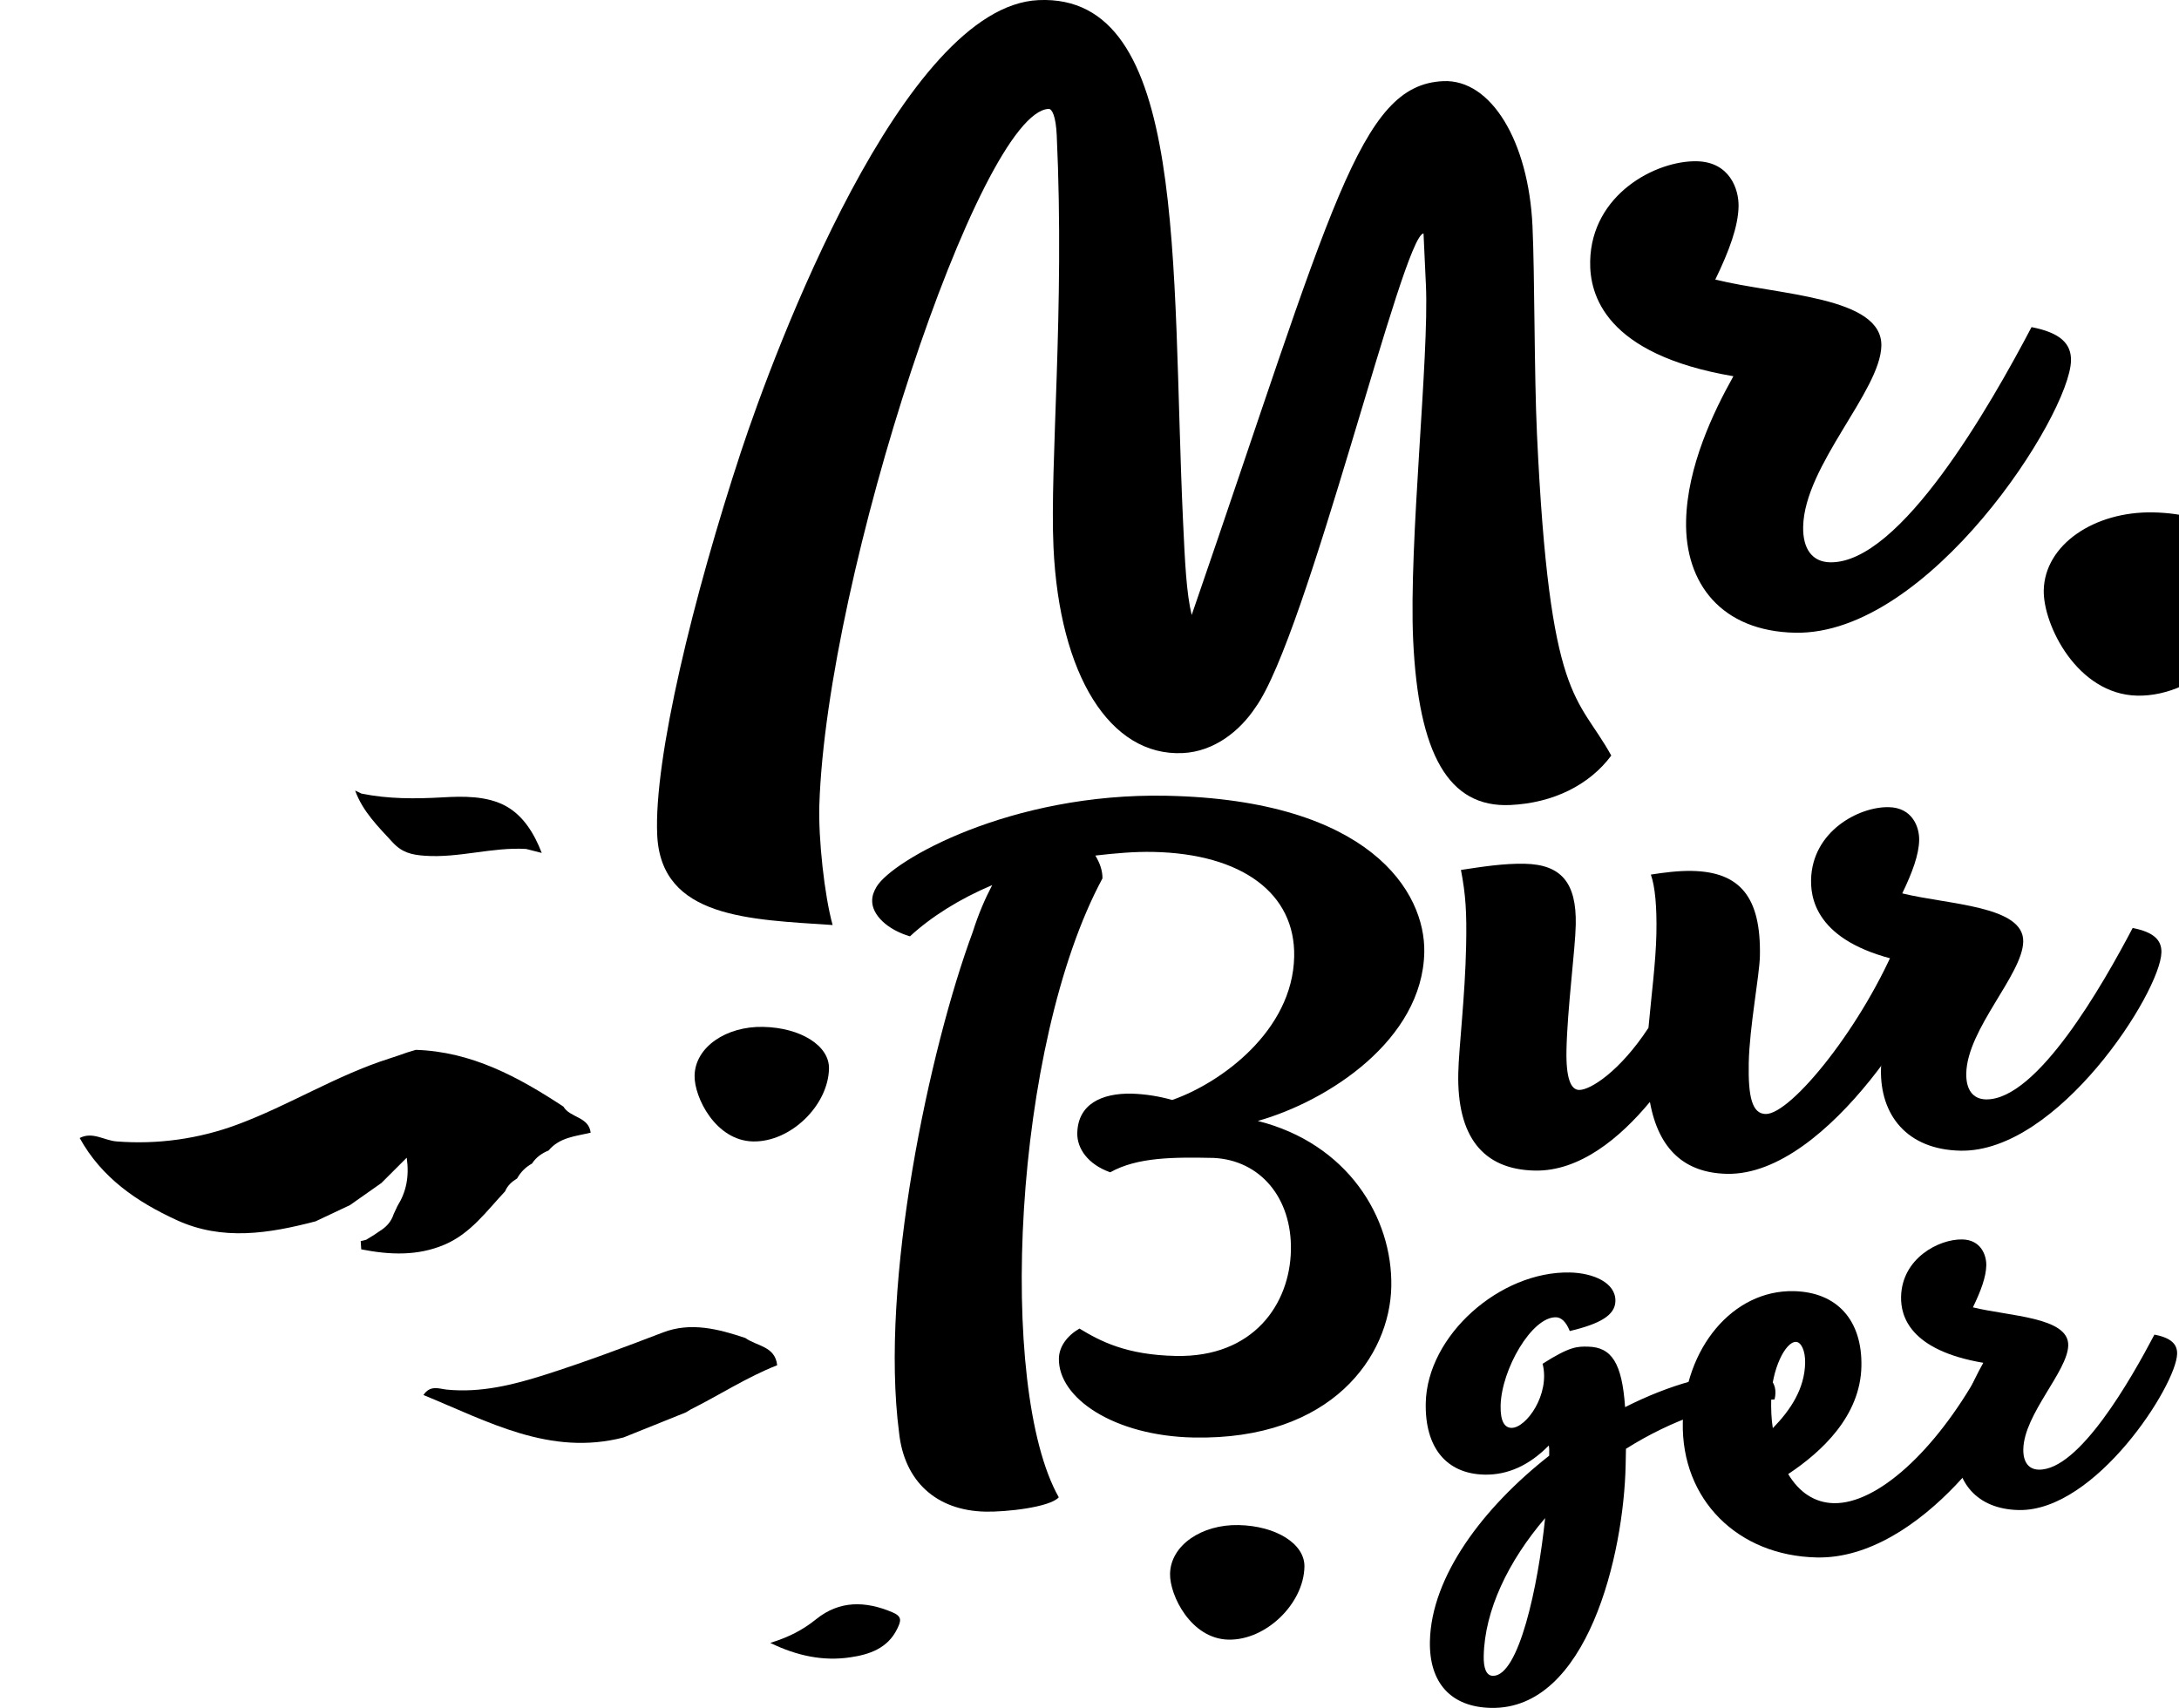
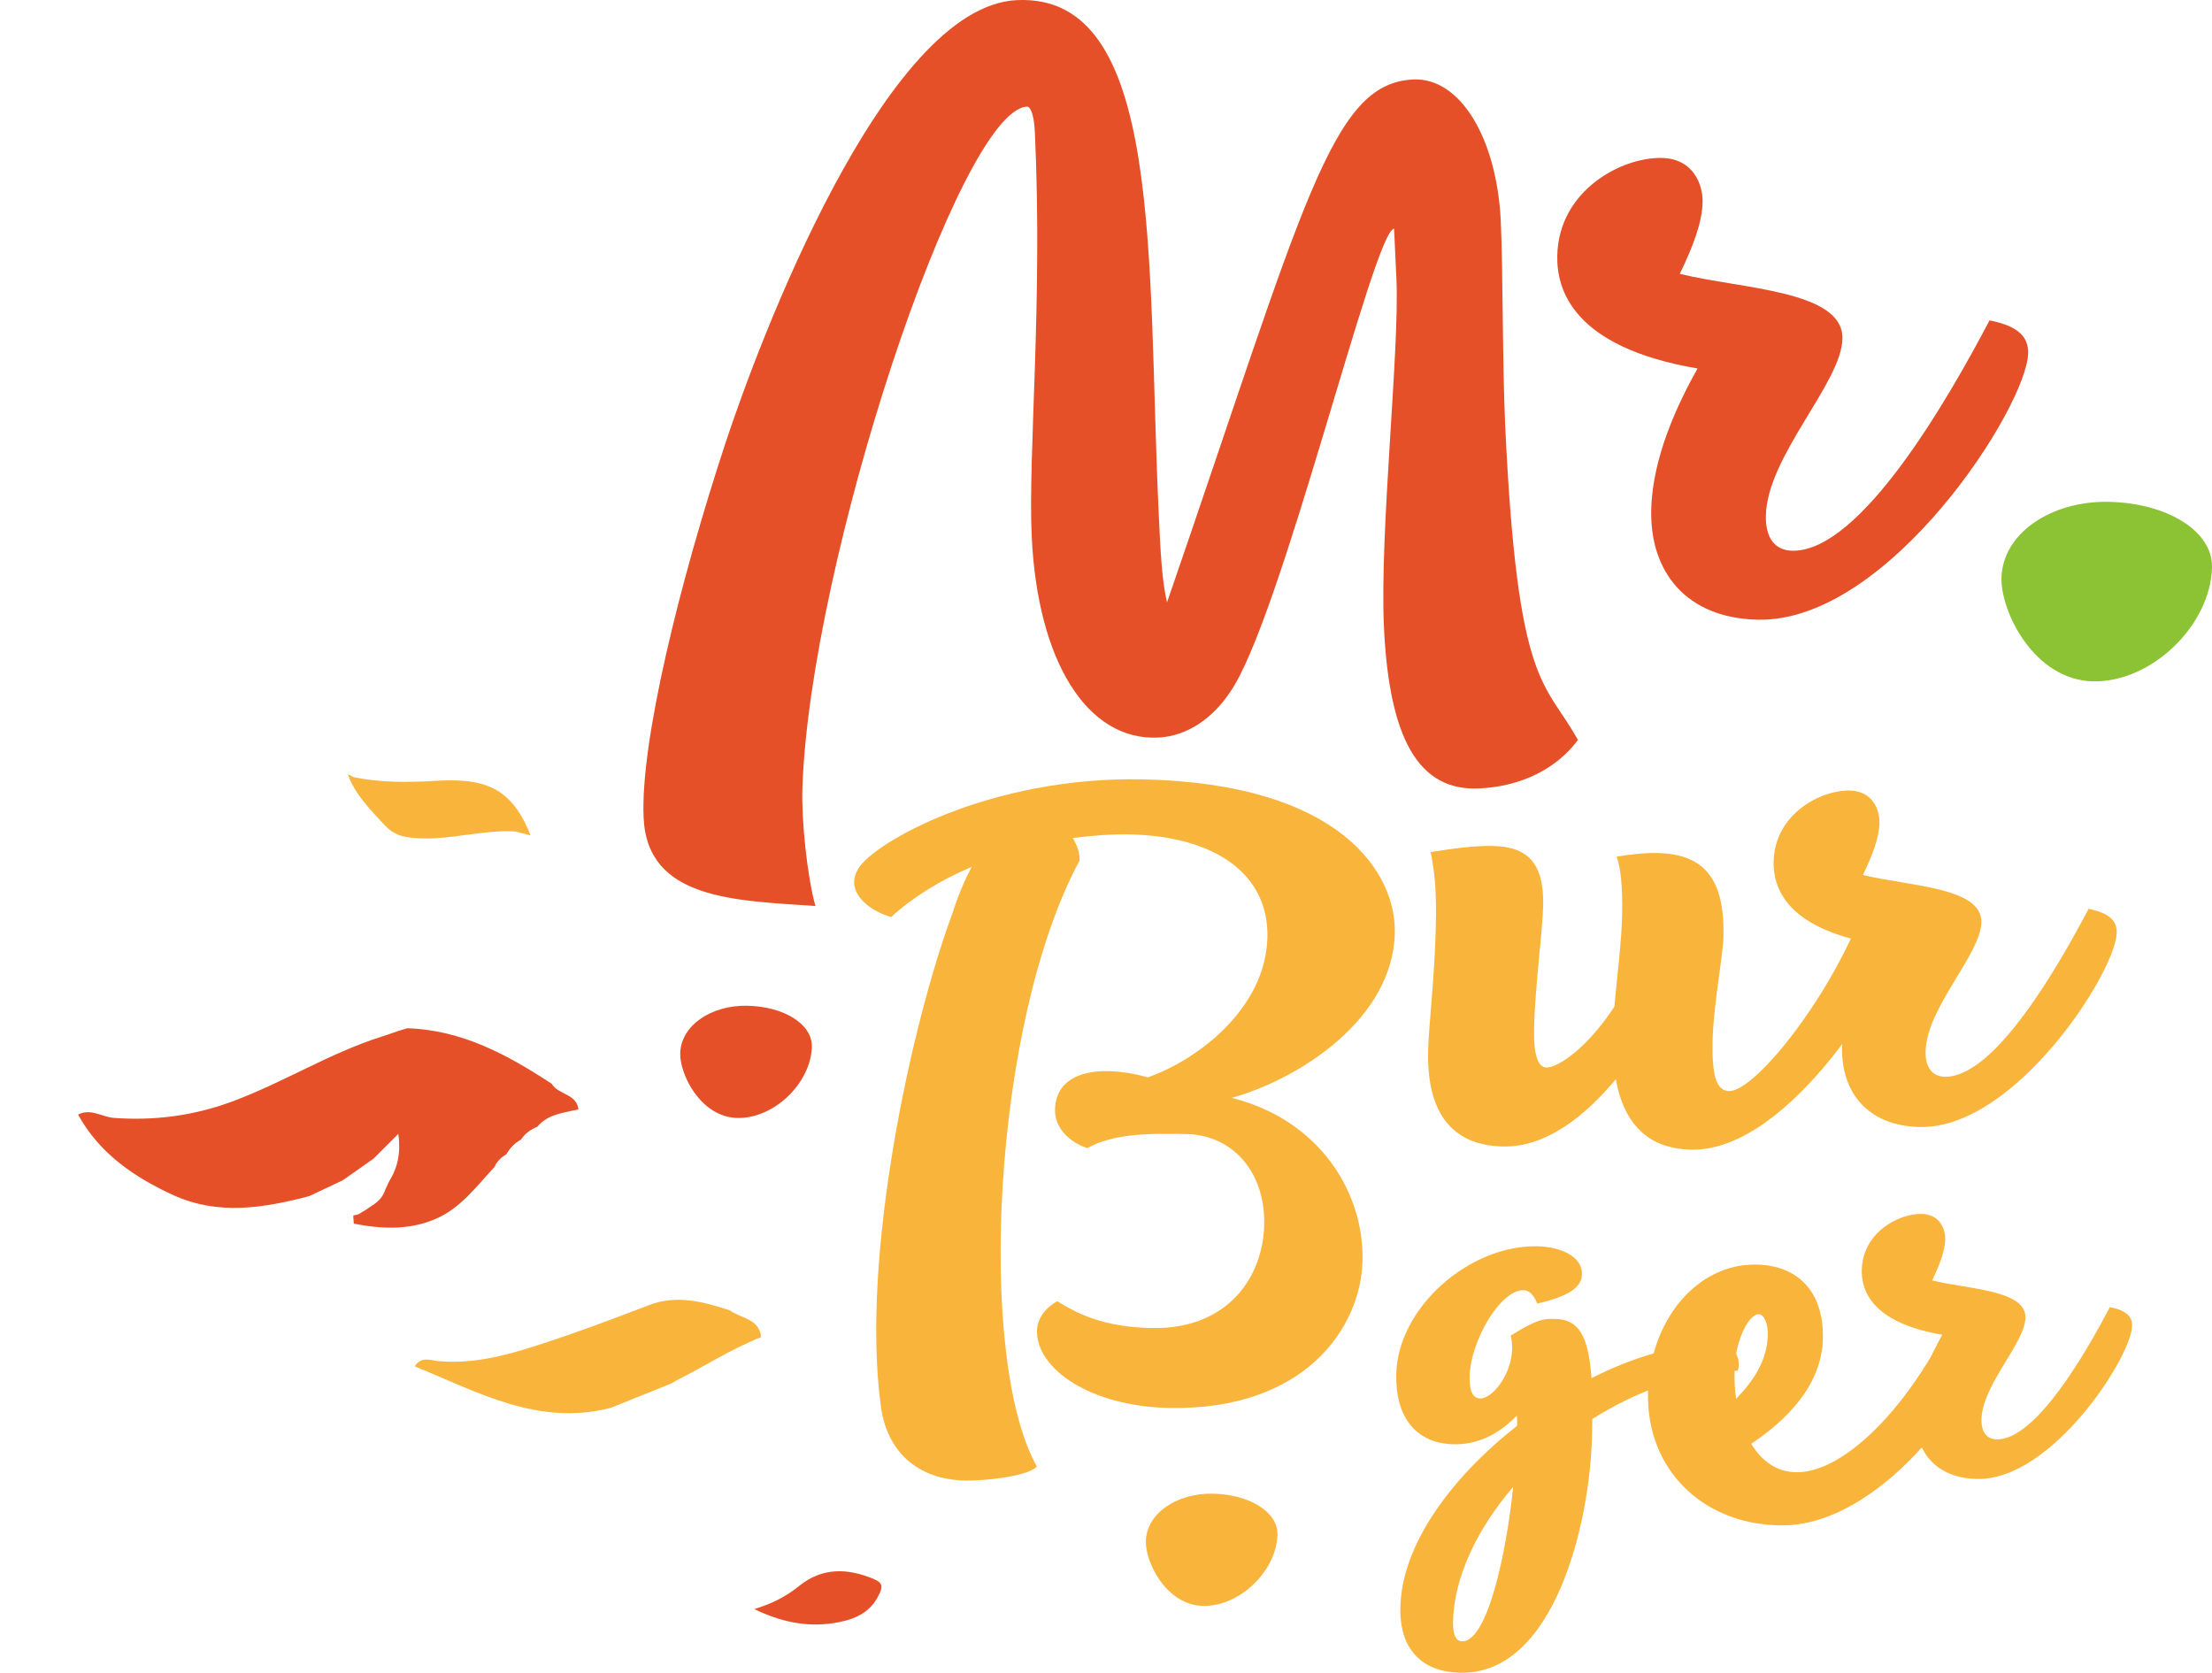
- <svg xmlns="http://www.w3.org/2000/svg">
-   <path d="M70.098 32.877c-.951 1.28-2.524 2.065-4.392 2.152-2.689.125-3.996-2.211-4.227-7.18-.195-4.222.7-12.311.555-15.448l-.104-2.241c-.896.041-5.063 17.529-7.315 20.628-.664 1.004-1.783 1.918-3.164 1.981-3.176.147-5.363-3.42-5.619-8.948-.168-3.625.494-10.318.141-17.937-.038-.824-.203-1.152-.352-1.146-2.989.139-9.656 20.25-9.976 30.298-.044 1.463.219 3.921.578 5.215-3.605-.244-7.463-.29-7.631-3.914-.154-3.324 1.577-10.404 3.644-16.679C33.68 15.287 39.273.278 45.175.005c6.537-.304 5.774 11.524 6.294 22.693.083 1.791.144 3.101.375 4.063C57.981 8.958 59.122 3.7 62.783 3.531c2.093-.098 3.717 2.635 3.887 6.296.099 2.129.073 6.435.195 9.05.546 11.768 1.761 11.337 3.233 14zM90.098 15.69c-.048 2.364-6.179 11.961-12.003 11.842-3.201-.066-4.799-2.139-4.742-4.866.049-2.365 1.189-4.745 2.058-6.295-5.588-.951-6.262-3.551-6.231-5.006.059-2.911 2.857-4.384 4.64-4.348 1.419.029 1.832 1.202 1.816 1.968-.019.872-.402 1.921-1.013 3.181 2.754.678 7.269.732 7.225 2.882-.04 1.964-3.348 5.211-3.402 7.868-.02.981.404 1.536 1.17 1.552 3.057.063 6.985-6.848 8.766-10.234 1.267.245 1.73.73 1.716 1.456z" />
-   <path d="M94.032 41.441c-.035 1.723-4.502 8.716-8.745 8.629-2.334-.048-3.497-1.558-3.456-3.546.035-1.725.867-3.457 1.5-4.587-4.072-.693-4.563-2.588-4.541-3.647.043-2.121 2.082-3.194 3.381-3.168 1.033.021 1.334.876 1.322 1.434-.013.636-.293 1.399-.736 2.318 2.006.494 5.295.533 5.263 2.099-.029 1.433-2.438 3.797-2.478 5.733-.016.716.295 1.12.852 1.132 2.228.046 5.09-4.99 6.387-7.458.925.179 1.263.532 1.251 1.061zM94.715 58.909c-.028 1.357-3.547 6.866-6.89 6.798-1.838-.038-2.756-1.228-2.723-2.794.027-1.356.683-2.724 1.181-3.613-3.207-.545-3.595-2.038-3.577-2.873.035-1.671 1.641-2.516 2.664-2.495.814.017 1.052.689 1.043 1.13-.011.499-.231 1.103-.582 1.825 1.58.39 4.173.42 4.147 1.655-.023 1.127-1.923 2.989-1.954 4.517-.011.562.232.881.673.89 1.754.036 4.01-3.932 5.031-5.876.73.142.996.419.987.836z" />
-   <path d="M88.913 25.685c.041-1.983 2.199-3.441 4.765-3.389 2.612.053 4.619 1.308 4.587 2.902-.053 2.565-2.671 5.125-5.283 5.072-2.614-.053-4.1-3.085-4.069-4.585z" />
-   <path d="M50.903 68.48c.025-1.241 1.375-2.152 2.979-2.119 1.633.033 2.889.817 2.867 1.814-.032 1.604-1.669 3.204-3.303 3.171-1.634-.033-2.562-1.928-2.543-2.866z" />
-   <path d="M30.218 46.802c.025-1.241 1.375-2.152 2.979-2.119 1.633.033 2.888.817 2.868 1.815-.033 1.603-1.669 3.203-3.303 3.17-1.635-.033-2.564-1.929-2.544-2.866z" />
-   <path d="M60.528 55.991c-.062 2.992-2.562 6.684-8.605 6.56-3.441-.07-5.892-1.707-5.856-3.444.011-.508.35-.98.894-1.297.917.556 2.042 1.148 4.197 1.192 3.381.069 4.955-2.262 5.003-4.596.046-2.273-1.325-3.92-3.36-4.021-1.734-.036-3.321-.037-4.502.626-.981-.349-1.446-1.047-1.432-1.705.026-1.257 1.053-1.744 2.37-1.718a7.344 7.344 0 011.759.275c2.111-.735 5.241-3.005 5.307-6.237.057-2.751-2.271-4.477-6.131-4.556-.809-.017-1.648.057-2.519.158.202.334.315.666.309.994-3.89 7.224-4.585 22.177-1.9 26.931-.398.441-2.318.642-3.185.624-2.154-.044-3.536-1.33-3.762-3.43-.854-6.542 1.331-16.736 3.201-21.785.256-.804.539-1.456.85-2.049-1.419.599-2.662 1.383-3.578 2.23-.982-.288-1.657-.932-1.645-1.56.004-.209.068-.388.191-.596.683-1.152 5.832-4.1 12.624-3.961 8.826.182 11.26 4.183 11.205 6.815-.078 3.799-4.174 6.471-7.244 7.335 3.901.981 5.872 4.194 5.809 7.215zM84.269 41.924c-.025 1.235-4.68 9.245-9.137 9.153-1.82-.037-2.973-1.038-3.353-3.129-1.301 1.568-3.056 3.028-5.007 2.988-2.277-.047-3.387-1.501-3.33-4.234.022-1.104.296-3.312.342-5.557.03-1.461-.02-2.214-.226-3.291.946-.143 1.86-.287 2.771-.269 1.593.032 2.261.827 2.224 2.648-.021 1.074-.368 3.67-.404 5.46-.025 1.236.191 1.727.549 1.734.488.01 1.775-.809 3.018-2.703.126-1.397.319-2.857.345-4.094.024-1.171-.056-2.052-.241-2.574.557-.088 1.207-.172 1.794-.159 2.082.042 3.003 1.134 2.95 3.704-.018.846-.453 3.083-.485 4.645-.03 1.496.149 2.216.735 2.228 1.105.022 4.277-3.882 5.82-7.722.785-.213 1.656.163 1.635 1.172zM77.202 60.895c-2.256.077-4.504.913-6.465 2.147l-.014.711c-.08 3.894-1.665 10.649-5.854 10.563-1.74-.035-2.698-1.084-2.661-2.897.058-2.818 2.301-5.81 5.189-8.077.003-.172.007-.319-.016-.444-.851.867-1.79 1.288-2.795 1.268-1.666-.034-2.599-1.181-2.559-3.115.06-2.941 3.23-5.743 6.269-5.681 1.004.021 1.999.435 1.982 1.243-.012.612-.657.99-1.986 1.305-.164-.418-.381-.595-.601-.599-1.054-.021-2.375 2.279-2.407 3.847-.014.687.176.959.471.965.637.014 1.696-1.46 1.355-2.789 1.193-.761 1.511-.754 1.976-.745 1.03.021 1.481.717 1.613 2.632 1.906-.965 3.879-1.538 5.545-1.504.614.011 1.146.389.958 1.17zm-9.982 5.163c-1.606 1.877-2.631 4.014-2.671 5.999-.011.515.104.858.399.864 1.126.023 1.966-3.881 2.272-6.863z" />
-   <path d="M87.722 60.522c-.023 1.176-4.121 7.342-8.676 7.248-3.455-.07-5.904-2.522-5.836-5.879.066-3.234 2.178-5.763 4.822-5.709 1.887.039 2.989 1.262 2.948 3.271-.044 2.156-1.718 3.715-3.185 4.688.475.794 1.151 1.25 1.984 1.267 1.886.039 4.408-2.263 6.316-5.679.988-.298 1.644-.016 1.627.793zm-10.666.321c-.01.467.005.907.07 1.301.775-.794 1.383-1.712 1.406-2.839.011-.539-.177-.91-.398-.915-.465-.01-1.053 1.204-1.078 2.453z" />
-   <path fill-rule="evenodd" clip-rule="evenodd" d="M.004 29.345H.002L0 29.35z" />
-   <g fill-rule="evenodd" clip-rule="evenodd">
-     <path d="M16.591 51.478l1.104-1.103c.116.836-.023 1.49-.405 2.104-.055.118-.111.234-.164.351-.107.34-.333.576-.631.754l-.205.141c-.119.075-.241.148-.361.222-.079.021-.158.038-.237.057l.023.359c1.227.24 2.442.3 3.628-.206 1.134-.483 1.828-1.463 2.63-2.317.106-.254.296-.423.524-.562a1.62 1.62 0 01.646-.646c.177-.271.427-.451.722-.569.478-.575 1.177-.62 1.832-.776-.083-.703-.898-.643-1.186-1.135-1.96-1.289-3.993-2.394-6.42-2.469-.127.037-.252.076-.38.114-.26.09-.516.183-.776.264-2.304.732-4.358 2.038-6.617 2.875a12.306 12.306 0 01-5.247.731c-.536-.04-1.04-.441-1.604-.149.951 1.728 2.491 2.779 4.218 3.572 1.992.916 4.024.583 6.045.054l1.496-.706c.455-.321.91-.642 1.365-.96z" />
-     <path d="M32.426 58.221c-1.174-.394-2.376-.705-3.583-.242-1.696.652-3.396 1.288-5.128 1.84-1.39.442-2.796.794-4.283.647-.32-.032-.71-.216-1.011.236 2.812 1.149 5.504 2.677 8.71 1.845l2.711-1.091c.066-.042.133-.082.199-.122 1.264-.631 2.45-1.41 3.77-1.928-.087-.833-.893-.829-1.385-1.185zM22.016 35.08c-.822-.457-1.882-.436-2.76-.384-1.202.067-2.362.073-3.533-.165a32.958 32.958 0 00-.273-.132c.328.908.994 1.563 1.633 2.256.411.444.821.54 1.39.581 1.492.108 2.934-.383 4.417-.295.226.058.453.114.678.173-.319-.834-.798-1.616-1.552-2.034z" />
-     <path d="M38.82 70.154c-1.171-.494-2.296-.518-3.313.302-.573.464-1.194.786-1.997 1.032 1.17.57 2.313.802 3.478.628.804-.116 1.623-.376 2.042-1.234.163-.338.24-.539-.21-.728z" />
+ <svg xmlns="http://www.w3.org/2000/svg" version="1.1" id="Layer_1" x="0px" y="0px" width="98.265px" height="74.317px" viewBox="0 0 98.265 74.317" enable-background="new 0 0 98.265 74.317" xml:space="preserve">
+   <path fill="#E55028" d="M70.098,32.877c-0.951,1.28-2.524,2.065-4.392,2.152c-2.689,0.125-3.996-2.211-4.227-7.18  c-0.195-4.222,0.7-12.311,0.555-15.448L61.93,10.16c-0.896,0.041-5.063,17.529-7.315,20.628c-0.664,1.004-1.783,1.918-3.164,1.981  c-3.176,0.147-5.363-3.42-5.619-8.948c-0.168-3.625,0.494-10.318,0.141-17.937c-0.038-0.824-0.203-1.152-0.352-1.146  c-2.989,0.139-9.656,20.25-9.976,30.298c-0.044,1.463,0.219,3.921,0.578,5.215c-3.605-0.244-7.463-0.29-7.631-3.914  c-0.154-3.324,1.577-10.404,3.644-16.679c1.444-4.371,7.037-19.38,12.939-19.653c6.537-0.304,5.774,11.524,6.294,22.693  c0.083,1.791,0.144,3.101,0.375,4.063C57.981,8.958,59.122,3.7,62.783,3.531c2.093-0.098,3.717,2.635,3.887,6.296  c0.099,2.129,0.073,6.435,0.195,9.05C67.411,30.645,68.626,30.214,70.098,32.877z" />
+   <path fill="#E55028" d="M90.098,15.69c-0.048,2.364-6.179,11.961-12.003,11.842c-3.201-0.066-4.799-2.139-4.742-4.866  c0.049-2.365,1.189-4.745,2.058-6.295c-5.588-0.951-6.262-3.551-6.231-5.006c0.059-2.911,2.857-4.384,4.64-4.348  c1.419,0.029,1.832,1.202,1.816,1.968c-0.019,0.872-0.402,1.921-1.013,3.181c2.754,0.678,7.269,0.732,7.225,2.882  c-0.04,1.964-3.348,5.211-3.402,7.868c-0.02,0.981,0.404,1.536,1.17,1.552c3.057,0.063,6.985-6.848,8.766-10.234  C89.649,14.479,90.112,14.964,90.098,15.69z" />
+   <path fill="#F9B43B" d="M94.032,41.441c-0.035,1.723-4.502,8.716-8.745,8.629c-2.334-0.048-3.497-1.558-3.456-3.546  c0.035-1.725,0.867-3.457,1.5-4.587c-4.072-0.693-4.563-2.588-4.541-3.647c0.043-2.121,2.082-3.194,3.381-3.168  c1.033,0.021,1.334,0.876,1.322,1.434c-0.013,0.636-0.293,1.399-0.736,2.318c2.006,0.494,5.295,0.533,5.263,2.099  c-0.029,1.433-2.438,3.797-2.478,5.733c-0.016,0.716,0.295,1.12,0.852,1.132c2.228,0.046,5.09-4.99,6.387-7.458  C93.706,40.559,94.044,40.912,94.032,41.441z" />
+   <path fill="#F9B43B" d="M94.715,58.909c-0.028,1.357-3.547,6.866-6.89,6.798c-1.838-0.038-2.756-1.228-2.723-2.794  c0.027-1.356,0.683-2.724,1.181-3.613c-3.207-0.545-3.595-2.038-3.577-2.873c0.035-1.671,1.641-2.516,2.664-2.495  c0.814,0.017,1.052,0.689,1.043,1.13c-0.011,0.499-0.231,1.103-0.582,1.825c1.58,0.39,4.173,0.42,4.147,1.655  c-0.023,1.127-1.923,2.989-1.954,4.517c-0.011,0.562,0.232,0.881,0.673,0.89c1.754,0.036,4.01-3.932,5.031-5.876  C94.458,58.215,94.724,58.492,94.715,58.909z" />
+   <path fill="#8BC334" d="M88.913,25.685c0.041-1.983,2.199-3.441,4.765-3.389c2.612,0.053,4.619,1.308,4.587,2.902  c-0.053,2.565-2.671,5.125-5.283,5.072C90.368,30.217,88.882,27.185,88.913,25.685z" />
+   <path fill="#F9B43B" d="M50.903,68.48c0.025-1.241,1.375-2.152,2.979-2.119c1.633,0.033,2.889,0.817,2.867,1.814  c-0.032,1.604-1.669,3.204-3.303,3.171C51.812,71.313,50.884,69.418,50.903,68.48z" />
+   <path fill="#E55028" d="M30.218,46.802c0.025-1.241,1.375-2.152,2.979-2.119c1.633,0.033,2.888,0.817,2.868,1.815  c-0.033,1.603-1.669,3.203-3.303,3.17C31.127,49.635,30.198,47.739,30.218,46.802z" />
+   <path fill="#F9B43B" d="M60.528,55.991c-0.062,2.992-2.562,6.684-8.605,6.56c-3.441-0.07-5.892-1.707-5.856-3.444  c0.011-0.508,0.35-0.98,0.894-1.297c0.917,0.556,2.042,1.148,4.197,1.192c3.381,0.069,4.955-2.262,5.003-4.596  c0.046-2.273-1.325-3.92-3.36-4.021c-1.734-0.036-3.321-0.037-4.502,0.626c-0.981-0.349-1.446-1.047-1.432-1.705  c0.026-1.257,1.053-1.744,2.37-1.718c0.568,0.012,1.166,0.113,1.759,0.275c2.111-0.735,5.241-3.005,5.307-6.237  c0.057-2.751-2.271-4.477-6.131-4.556c-0.809-0.017-1.648,0.057-2.519,0.158c0.202,0.334,0.315,0.666,0.309,0.994  c-3.89,7.224-4.585,22.177-1.9,26.931c-0.398,0.441-2.318,0.642-3.185,0.624c-2.154-0.044-3.536-1.33-3.762-3.43  c-0.854-6.542,1.331-16.736,3.201-21.785c0.256-0.804,0.539-1.456,0.85-2.049c-1.419,0.599-2.662,1.383-3.578,2.23  c-0.982-0.288-1.657-0.932-1.645-1.56c0.004-0.209,0.068-0.388,0.191-0.596c0.683-1.152,5.832-4.1,12.624-3.961  c8.826,0.182,11.26,4.183,11.205,6.815c-0.078,3.799-4.174,6.471-7.244,7.335C58.62,49.757,60.591,52.97,60.528,55.991z" />
+   <path fill="#F9B43B" d="M84.269,41.924c-0.025,1.235-4.68,9.245-9.137,9.153c-1.82-0.037-2.973-1.038-3.353-3.129  c-1.301,1.568-3.056,3.028-5.007,2.988c-2.277-0.047-3.387-1.501-3.33-4.234c0.022-1.104,0.296-3.312,0.342-5.557  c0.03-1.461-0.02-2.214-0.226-3.291c0.946-0.143,1.86-0.287,2.771-0.269c1.593,0.032,2.261,0.827,2.224,2.648  c-0.021,1.074-0.368,3.67-0.404,5.46c-0.025,1.236,0.191,1.727,0.549,1.734c0.488,0.01,1.775-0.809,3.018-2.703  c0.126-1.397,0.319-2.857,0.345-4.094c0.024-1.171-0.056-2.052-0.241-2.574c0.557-0.088,1.207-0.172,1.794-0.159  c2.082,0.042,3.003,1.134,2.95,3.704c-0.018,0.846-0.453,3.083-0.485,4.645c-0.03,1.496,0.149,2.216,0.735,2.228  c1.105,0.022,4.277-3.882,5.82-7.722C83.419,40.539,84.29,40.915,84.269,41.924z" />
+   <path fill="#F9B43B" d="M77.202,60.895c-2.256,0.077-4.504,0.913-6.465,2.147l-0.014,0.711c-0.08,3.894-1.665,10.649-5.854,10.563  c-1.74-0.035-2.698-1.084-2.661-2.897c0.058-2.818,2.301-5.81,5.189-8.077c0.003-0.172,0.007-0.319-0.016-0.444  c-0.851,0.867-1.79,1.288-2.795,1.268c-1.666-0.034-2.599-1.181-2.559-3.115c0.06-2.941,3.23-5.743,6.269-5.681  c1.004,0.021,1.999,0.435,1.982,1.243c-0.012,0.612-0.657,0.99-1.986,1.305c-0.164-0.418-0.381-0.595-0.601-0.599  c-1.054-0.021-2.375,2.279-2.407,3.847c-0.014,0.687,0.176,0.959,0.471,0.965c0.637,0.014,1.696-1.46,1.355-2.789  c1.193-0.761,1.511-0.754,1.976-0.745c1.03,0.021,1.481,0.717,1.613,2.632c1.906-0.965,3.879-1.538,5.545-1.504  C76.858,59.736,77.39,60.114,77.202,60.895z M67.22,66.058c-1.606,1.877-2.631,4.014-2.671,5.999  c-0.011,0.515,0.104,0.858,0.399,0.864C66.074,72.944,66.914,69.04,67.22,66.058z" />
+   <path fill="#F9B43B" d="M87.722,60.522c-0.023,1.176-4.121,7.342-8.676,7.248c-3.455-0.07-5.904-2.522-5.836-5.879  c0.066-3.234,2.178-5.763,4.822-5.709c1.887,0.039,2.989,1.262,2.948,3.271c-0.044,2.156-1.718,3.715-3.185,4.688  c0.475,0.794,1.151,1.25,1.984,1.267c1.886,0.039,4.408-2.263,6.316-5.679C87.083,59.431,87.739,59.713,87.722,60.522z   M77.056,60.843c-0.01,0.467,0.005,0.907,0.07,1.301c0.775-0.794,1.383-1.712,1.406-2.839c0.011-0.539-0.177-0.91-0.398-0.915  C77.669,58.38,77.081,59.594,77.056,60.843z" />
+   <polygon fill-rule="evenodd" clip-rule="evenodd" fill="#E55028" points="0.004,29.345 0.002,29.345 0,29.35 " />
+   <g>
+     <path fill-rule="evenodd" clip-rule="evenodd" fill="#E55028" d="M16.591,51.478c0.337-0.337,0.674-0.673,1.104-1.103   c0.116,0.836-0.023,1.49-0.405,2.104c-0.055,0.118-0.111,0.234-0.164,0.351c-0.107,0.34-0.333,0.576-0.631,0.754   c-0.067,0.046-0.136,0.094-0.205,0.141c-0.119,0.075-0.241,0.148-0.361,0.222c-0.079,0.021-0.158,0.038-0.237,0.057   c0.008,0.119,0.015,0.239,0.023,0.359c1.227,0.24,2.442,0.3,3.628-0.206c1.134-0.483,1.828-1.463,2.63-2.317   c0.106-0.254,0.296-0.423,0.524-0.562c0.157-0.273,0.365-0.497,0.646-0.646c0.177-0.271,0.427-0.451,0.722-0.569   c0.478-0.575,1.177-0.62,1.832-0.776c-0.083-0.703-0.898-0.643-1.186-1.135c-1.96-1.289-3.993-2.394-6.42-2.469   c-0.127,0.037-0.252,0.076-0.38,0.114c-0.26,0.09-0.516,0.183-0.776,0.264c-2.304,0.732-4.358,2.038-6.617,2.875   c-1.697,0.631-3.445,0.862-5.247,0.731c-0.536-0.04-1.04-0.441-1.604-0.149c0.951,1.728,2.491,2.779,4.218,3.572   c1.992,0.916,4.024,0.583,6.045,0.054c0.499-0.235,0.998-0.472,1.496-0.706C15.681,52.117,16.136,51.796,16.591,51.478z" />
+     <path fill-rule="evenodd" clip-rule="evenodd" fill="#F9B43B" d="M32.426,58.221c-1.174-0.394-2.376-0.705-3.583-0.242   c-1.696,0.652-3.396,1.288-5.128,1.84c-1.39,0.442-2.796,0.794-4.283,0.647c-0.32-0.032-0.71-0.216-1.011,0.236   c2.812,1.149,5.504,2.677,8.71,1.845c0.903-0.364,1.808-0.727,2.711-1.091c0.066-0.042,0.133-0.082,0.199-0.122   c1.264-0.631,2.45-1.41,3.77-1.928C33.724,58.573,32.918,58.577,32.426,58.221z" />
+     <path fill-rule="evenodd" clip-rule="evenodd" fill="#F9B43B" d="M22.016,35.08c-0.822-0.457-1.882-0.436-2.76-0.384   c-1.202,0.067-2.362,0.073-3.533-0.165c-0.092-0.045-0.183-0.089-0.273-0.132c0.328,0.908,0.994,1.563,1.633,2.256   c0.411,0.444,0.821,0.54,1.39,0.581c1.492,0.108,2.934-0.383,4.417-0.295c0.226,0.058,0.453,0.114,0.678,0.173   C23.249,36.28,22.77,35.498,22.016,35.08z" />
+     <path fill-rule="evenodd" clip-rule="evenodd" fill="#E55028" d="M38.82,70.154c-1.171-0.494-2.296-0.518-3.313,0.302   c-0.573,0.464-1.194,0.786-1.997,1.032c1.17,0.57,2.313,0.802,3.478,0.628c0.804-0.116,1.623-0.376,2.042-1.234   C39.193,70.544,39.27,70.343,38.82,70.154z" />
  </g>
</svg>
